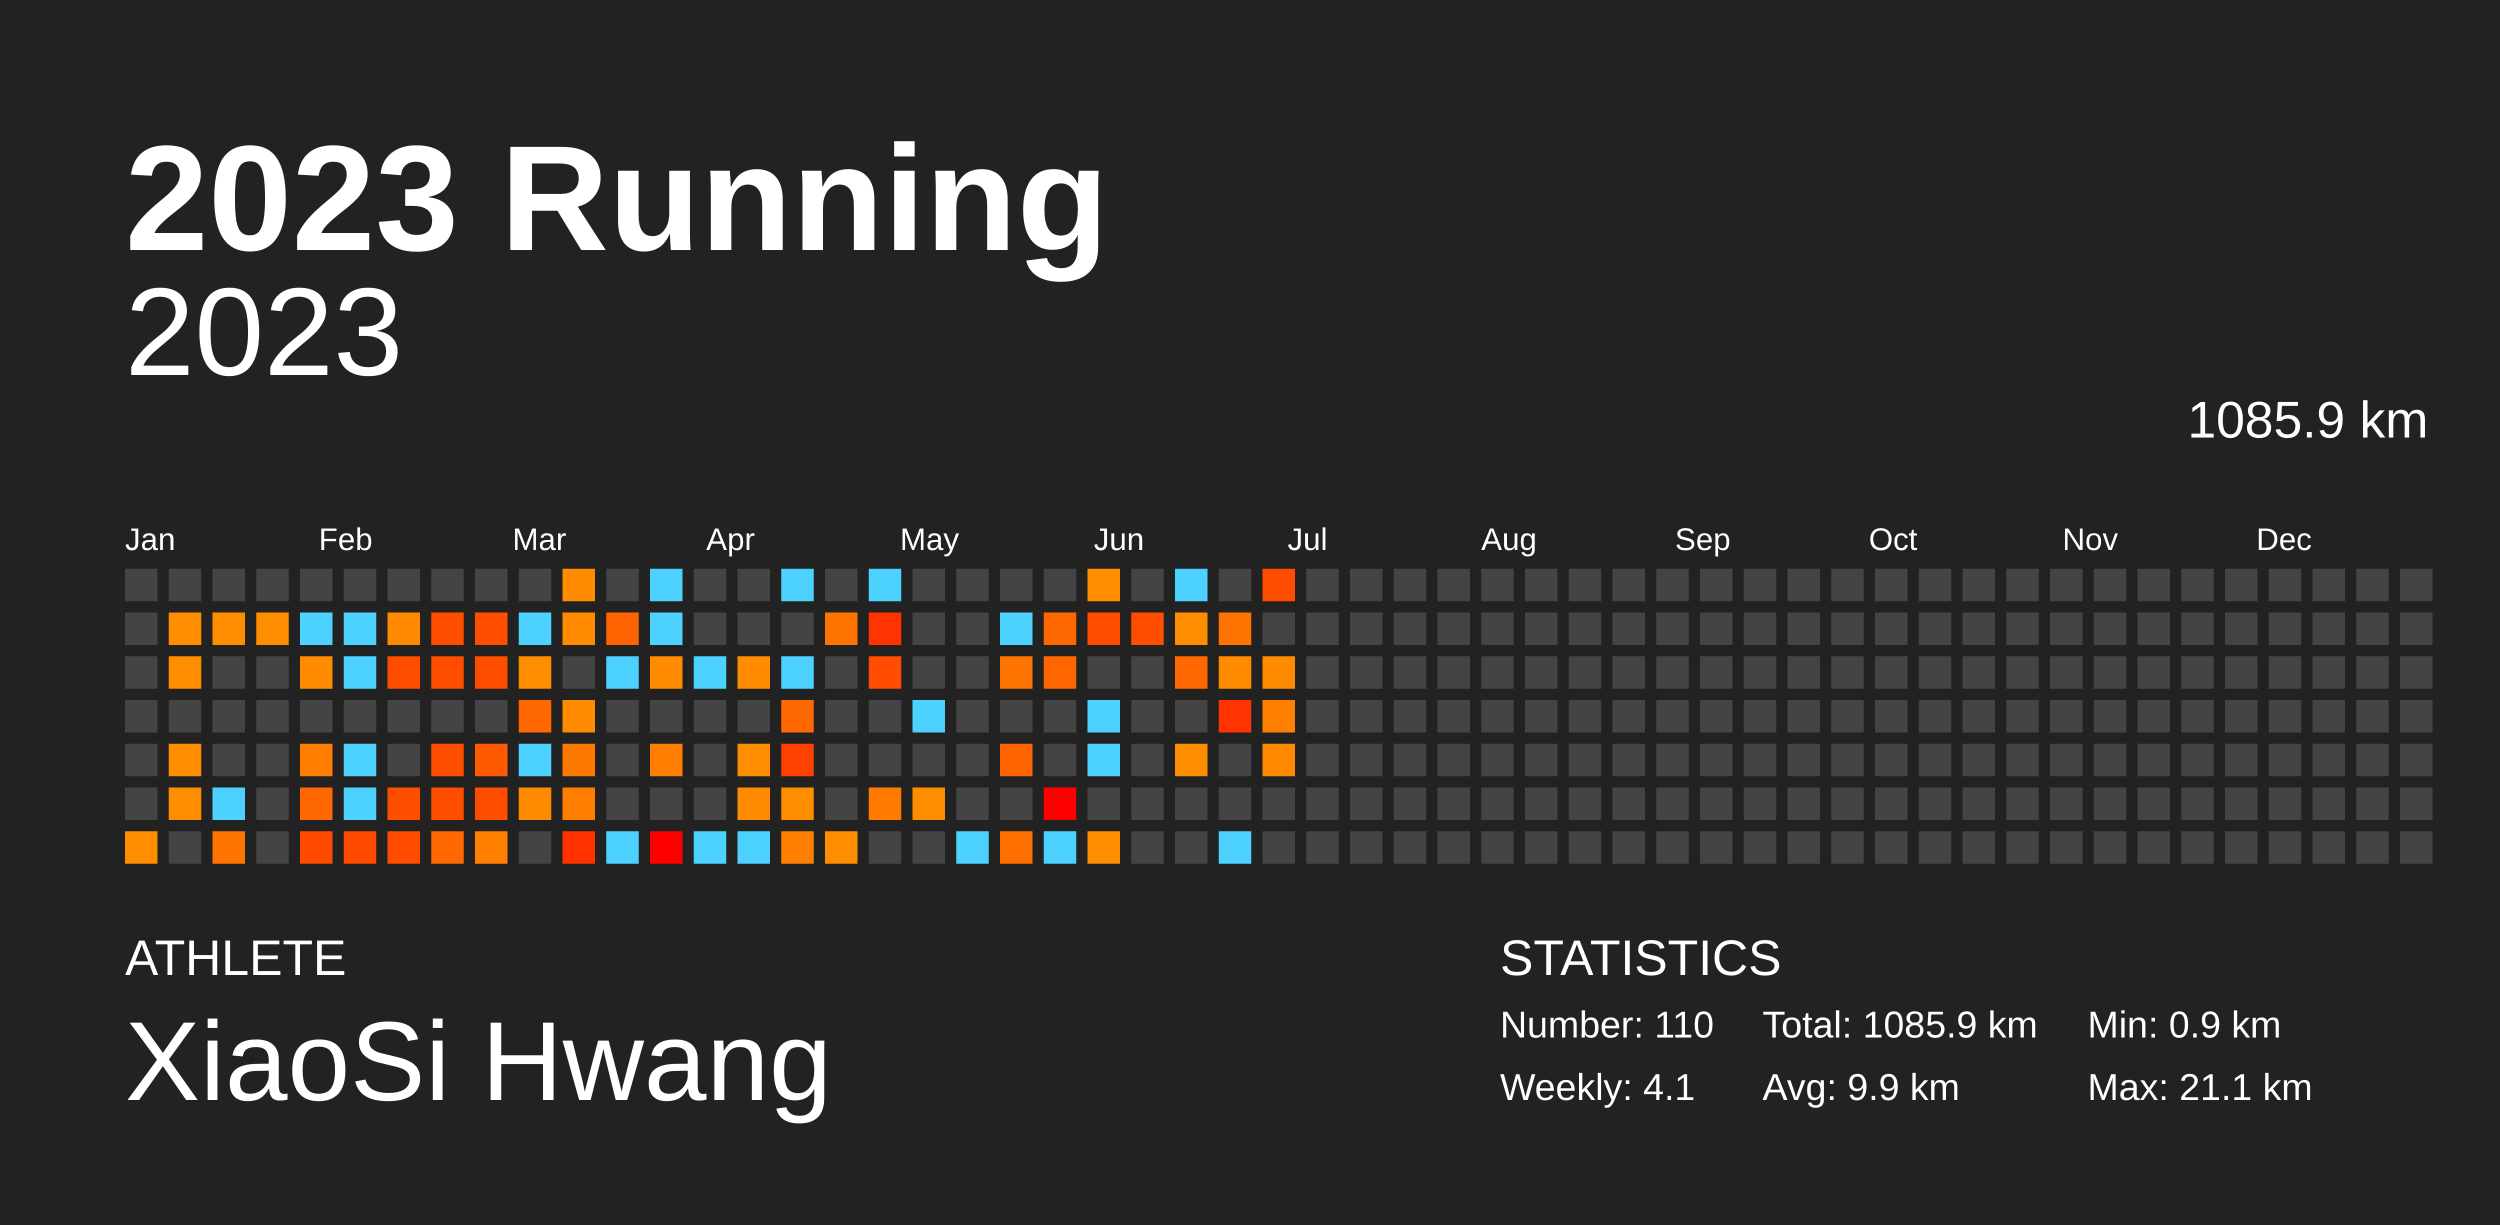
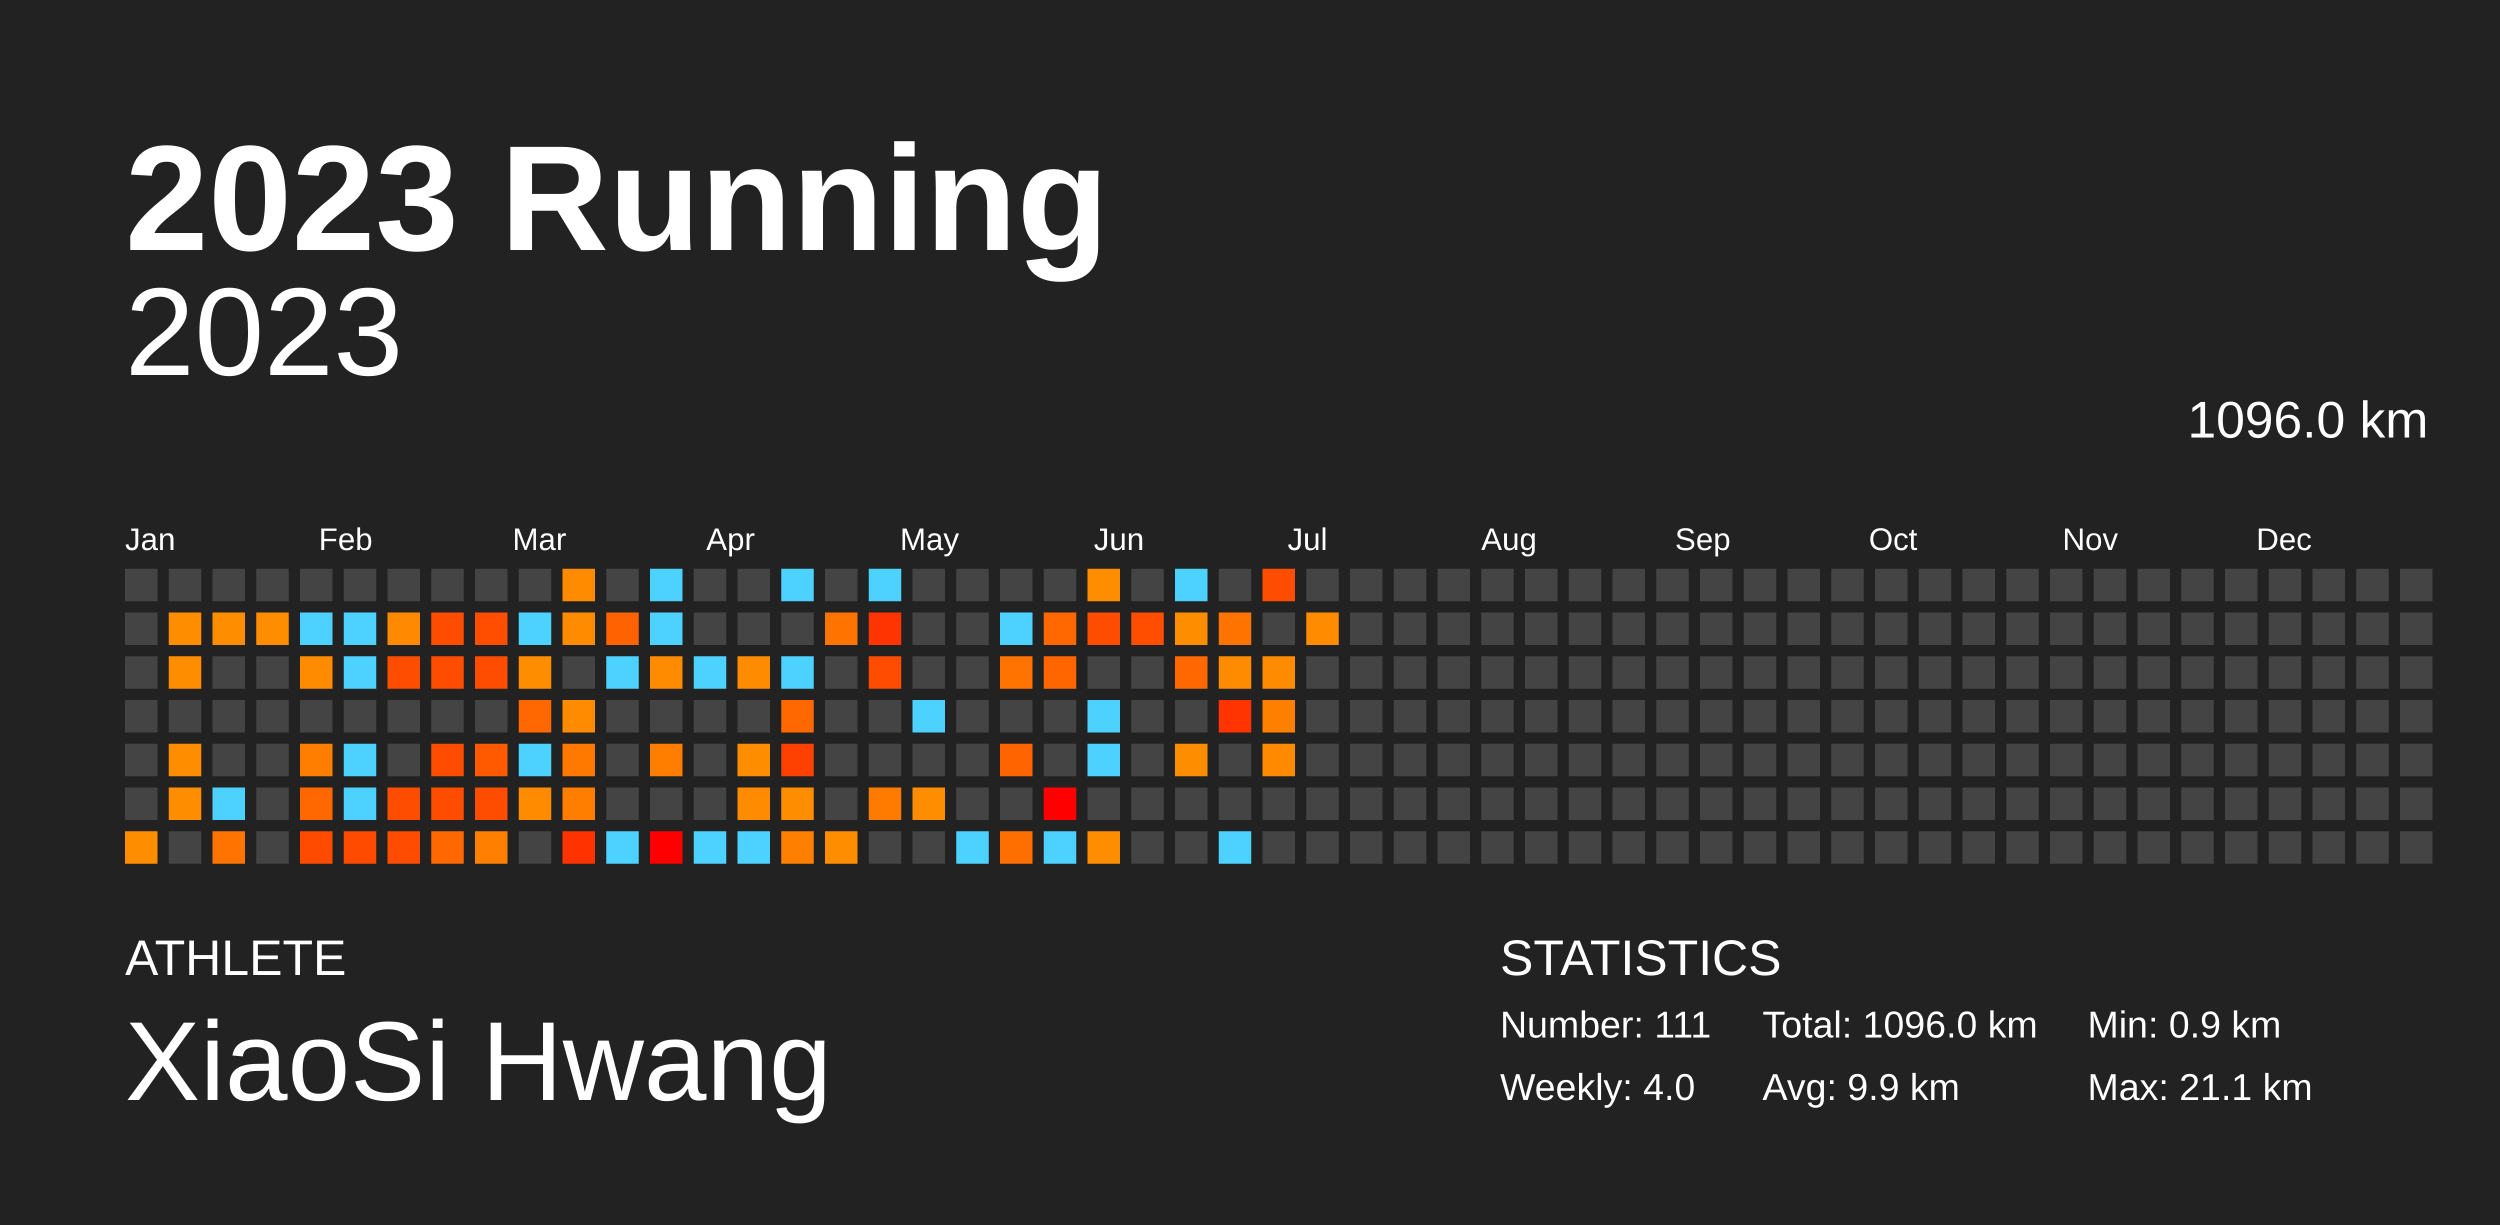
<svg xmlns="http://www.w3.org/2000/svg" baseProfile="full" height="98mm" version="1.1" viewBox="0,0,200,98" width="200mm">
  <defs />
  <rect fill="#222222" height="98" width="200" x="0" y="0" />
  <text fill="#FFFFFF" style="font-size:12px; font-family:Arial; font-weight:bold;" x="10" y="20">2023 Running</text>
  <text fill="#FFFFFF" style="font-size:4px; font-family:Arial" x="10" y="78">ATHLETE</text>
  <text fill="#FFFFFF" style="font-size:9px; font-family:Arial" x="10" y="88">XiaoSi Hwang</text>
  <text fill="#FFFFFF" style="font-size:4px; font-family:Arial" x="120" y="78">STATISTICS</text>
-   <text fill="#FFFFFF" style="font-size:3px; font-family:Arial" x="120" y="83">Number: 110</text>
-   <text fill="#FFFFFF" style="font-size:3px; font-family:Arial" x="120" y="88">Weekly: 4.1</text>
-   <text fill="#FFFFFF" style="font-size:3px; font-family:Arial" x="141" y="83">Total: 1085.9 km</text>
+   <text fill="#FFFFFF" style="font-size:3px; font-family:Arial" x="120" y="83">Number: 111</text>
+   <text fill="#FFFFFF" style="font-size:3px; font-family:Arial" x="120" y="88">Weekly: 4.0</text>
+   <text fill="#FFFFFF" style="font-size:3px; font-family:Arial" x="141" y="83">Total: 1096.0 km</text>
  <text fill="#FFFFFF" style="font-size:3px; font-family:Arial" x="141" y="88">Avg: 9.9 km</text>
  <text fill="#FFFFFF" style="font-size:3px; font-family:Arial" x="167" y="83">Min: 0.9 km</text>
  <text fill="#FFFFFF" style="font-size:3px; font-family:Arial" x="167" y="88">Max: 21.1 km</text>
  <text alignment-baseline="hanging" fill="#FFFFFF" style="font-size:10.0px; font-family:Arial;" x="10" y="30">2023</text>
-   <text alignment-baseline="hanging" fill="#FFFFFF" style="font-size:4.125px; font-family:Arial;" x="175" y="35">1085.9 km</text>
+   <text alignment-baseline="hanging" fill="#FFFFFF" style="font-size:4.125px; font-family:Arial;" x="175" y="35">1096.0 km</text>
  <text fill="#FFFFFF" style="font-size:2.5px; font-family:Arial" x="10.0" y="44">Jan</text>
  <text fill="#FFFFFF" style="font-size:2.5px; font-family:Arial" x="25.5" y="44">Feb</text>
  <text fill="#FFFFFF" style="font-size:2.5px; font-family:Arial" x="41.0" y="44">Mar</text>
  <text fill="#FFFFFF" style="font-size:2.5px; font-family:Arial" x="56.5" y="44">Apr</text>
  <text fill="#FFFFFF" style="font-size:2.5px; font-family:Arial" x="72.0" y="44">May</text>
  <text fill="#FFFFFF" style="font-size:2.5px; font-family:Arial" x="87.5" y="44">Jun</text>
  <text fill="#FFFFFF" style="font-size:2.5px; font-family:Arial" x="103.0" y="44">Jul</text>
  <text fill="#FFFFFF" style="font-size:2.5px; font-family:Arial" x="118.5" y="44">Aug</text>
  <text fill="#FFFFFF" style="font-size:2.5px; font-family:Arial" x="134.0" y="44">Sep</text>
  <text fill="#FFFFFF" style="font-size:2.5px; font-family:Arial" x="149.5" y="44">Oct</text>
  <text fill="#FFFFFF" style="font-size:2.5px; font-family:Arial" x="165.0" y="44">Nov</text>
  <text fill="#FFFFFF" style="font-size:2.5px; font-family:Arial" x="180.5" y="44">Dec</text>
  <rect fill="#444444" height="2.6" width="2.6" x="10.0" y="45.5" />
  <rect fill="#444444" height="2.6" width="2.6" x="10.0" y="49.0" />
  <rect fill="#444444" height="2.6" width="2.6" x="10.0" y="52.5" />
  <rect fill="#444444" height="2.6" width="2.6" x="10.0" y="56.0" />
  <rect fill="#444444" height="2.6" width="2.6" x="10.0" y="59.5" />
  <rect fill="#444444" height="2.6" width="2.6" x="10.0" y="63.0" />
  <rect fill="#ff8d00" height="2.6" width="2.6" x="10.0" y="66.5" />
  <rect fill="#444444" height="2.6" width="2.6" x="13.5" y="45.5" />
  <rect fill="#ff8d00" height="2.6" width="2.6" x="13.5" y="49.0" />
  <rect fill="#ff8d00" height="2.6" width="2.6" x="13.5" y="52.5" />
  <rect fill="#444444" height="2.6" width="2.6" x="13.5" y="56.0" />
  <rect fill="#ff8d00" height="2.6" width="2.6" x="13.5" y="59.5" />
  <rect fill="#ff8d00" height="2.6" width="2.6" x="13.5" y="63.0" />
  <rect fill="#444444" height="2.6" width="2.6" x="13.5" y="66.5" />
  <rect fill="#444444" height="2.6" width="2.6" x="17.0" y="45.5" />
  <rect fill="#ff8d00" height="2.6" width="2.6" x="17.0" y="49.0" />
  <rect fill="#444444" height="2.6" width="2.6" x="17.0" y="52.5" />
  <rect fill="#444444" height="2.6" width="2.6" x="17.0" y="56.0" />
  <rect fill="#444444" height="2.6" width="2.6" x="17.0" y="59.5" />
  <rect fill="#4dd2ff" height="2.6" width="2.6" x="17.0" y="63.0" />
  <rect fill="#ff7300" height="2.6" width="2.6" x="17.0" y="66.5" />
  <rect fill="#444444" height="2.6" width="2.6" x="20.5" y="45.5" />
  <rect fill="#ff8d00" height="2.6" width="2.6" x="20.5" y="49.0" />
  <rect fill="#444444" height="2.6" width="2.6" x="20.5" y="52.5" />
  <rect fill="#444444" height="2.6" width="2.6" x="20.5" y="56.0" />
  <rect fill="#444444" height="2.6" width="2.6" x="20.5" y="59.5" />
  <rect fill="#444444" height="2.6" width="2.6" x="20.5" y="63.0" />
  <rect fill="#444444" height="2.6" width="2.6" x="20.5" y="66.5" />
  <rect fill="#444444" height="2.6" width="2.6" x="24.0" y="45.5" />
  <rect fill="#4dd2ff" height="2.6" width="2.6" x="24.0" y="49.0" />
  <rect fill="#ff8c00" height="2.6" width="2.6" x="24.0" y="52.5" />
  <rect fill="#444444" height="2.6" width="2.6" x="24.0" y="56.0" />
  <rect fill="#ff7e00" height="2.6" width="2.6" x="24.0" y="59.5" />
  <rect fill="#ff6700" height="2.6" width="2.6" x="24.0" y="63.0" />
  <rect fill="#ff4b00" height="2.6" width="2.6" x="24.0" y="66.5" />
  <rect fill="#444444" height="2.6" width="2.6" x="27.5" y="45.5" />
  <rect fill="#4dd2ff" height="2.6" width="2.6" x="27.5" y="49.0" />
  <rect fill="#4dd2ff" height="2.6" width="2.6" x="27.5" y="52.5" />
  <rect fill="#444444" height="2.6" width="2.6" x="27.5" y="56.0" />
  <rect fill="#4dd2ff" height="2.6" width="2.6" x="27.5" y="59.5" />
  <rect fill="#4dd2ff" height="2.6" width="2.6" x="27.5" y="63.0" />
  <rect fill="#ff4b00" height="2.6" width="2.6" x="27.5" y="66.5" />
  <rect fill="#444444" height="2.6" width="2.6" x="31.0" y="45.5" />
  <rect fill="#ff8900" height="2.6" width="2.6" x="31.0" y="49.0" />
  <rect fill="#ff4d00" height="2.6" width="2.6" x="31.0" y="52.5" />
  <rect fill="#444444" height="2.6" width="2.6" x="31.0" y="56.0" />
  <rect fill="#444444" height="2.6" width="2.6" x="31.0" y="59.5" />
  <rect fill="#ff4d00" height="2.6" width="2.6" x="31.0" y="63.0" />
  <rect fill="#ff4c00" height="2.6" width="2.6" x="31.0" y="66.5" />
  <rect fill="#444444" height="2.6" width="2.6" x="34.5" y="45.5" />
  <rect fill="#ff4d00" height="2.6" width="2.6" x="34.5" y="49.0" />
  <rect fill="#ff4d00" height="2.6" width="2.6" x="34.5" y="52.5" />
  <rect fill="#444444" height="2.6" width="2.6" x="34.5" y="56.0" />
  <rect fill="#ff4d00" height="2.6" width="2.6" x="34.5" y="59.5" />
  <rect fill="#ff4d00" height="2.6" width="2.6" x="34.5" y="63.0" />
  <rect fill="#ff6700" height="2.6" width="2.6" x="34.5" y="66.5" />
  <rect fill="#444444" height="2.6" width="2.6" x="38.0" y="45.5" />
  <rect fill="#ff4e00" height="2.6" width="2.6" x="38.0" y="49.0" />
  <rect fill="#ff4d00" height="2.6" width="2.6" x="38.0" y="52.5" />
  <rect fill="#444444" height="2.6" width="2.6" x="38.0" y="56.0" />
  <rect fill="#ff5a00" height="2.6" width="2.6" x="38.0" y="59.5" />
  <rect fill="#ff4d00" height="2.6" width="2.6" x="38.0" y="63.0" />
  <rect fill="#ff8000" height="2.6" width="2.6" x="38.0" y="66.5" />
  <rect fill="#444444" height="2.6" width="2.6" x="41.5" y="45.5" />
  <rect fill="#4dd2ff" height="2.6" width="2.6" x="41.5" y="49.0" />
  <rect fill="#ff8d00" height="2.6" width="2.6" x="41.5" y="52.5" />
  <rect fill="#ff6700" height="2.6" width="2.6" x="41.5" y="56.0" />
  <rect fill="#4dd2ff" height="2.6" width="2.6" x="41.5" y="59.5" />
  <rect fill="#ff8c00" height="2.6" width="2.6" x="41.5" y="63.0" />
  <rect fill="#444444" height="2.6" width="2.6" x="41.5" y="66.5" />
  <rect fill="#ff8c00" height="2.6" width="2.6" x="45.0" y="45.5" />
  <rect fill="#ff8c00" height="2.6" width="2.6" x="45.0" y="49.0" />
  <rect fill="#444444" height="2.6" width="2.6" x="45.0" y="52.5" />
  <rect fill="#ff8c00" height="2.6" width="2.6" x="45.0" y="56.0" />
  <rect fill="#ff7900" height="2.6" width="2.6" x="45.0" y="59.5" />
  <rect fill="#ff7e00" height="2.6" width="2.6" x="45.0" y="63.0" />
  <rect fill="#ff3200" height="2.6" width="2.6" x="45.0" y="66.5" />
  <rect fill="#444444" height="2.6" width="2.6" x="48.5" y="45.5" />
  <rect fill="#ff6200" height="2.6" width="2.6" x="48.5" y="49.0" />
  <rect fill="#4dd2ff" height="2.6" width="2.6" x="48.5" y="52.5" />
  <rect fill="#444444" height="2.6" width="2.6" x="48.5" y="56.0" />
  <rect fill="#444444" height="2.6" width="2.6" x="48.5" y="59.5" />
  <rect fill="#444444" height="2.6" width="2.6" x="48.5" y="63.0" />
  <rect fill="#4dd2ff" height="2.6" width="2.6" x="48.5" y="66.5" />
  <rect fill="#4dd2ff" height="2.6" width="2.6" x="52.0" y="45.5" />
  <rect fill="#4dd2ff" height="2.6" width="2.6" x="52.0" y="49.0" />
  <rect fill="#ff8c00" height="2.6" width="2.6" x="52.0" y="52.5" />
  <rect fill="#444444" height="2.6" width="2.6" x="52.0" y="56.0" />
  <rect fill="#ff7e00" height="2.6" width="2.6" x="52.0" y="59.5" />
  <rect fill="#444444" height="2.6" width="2.6" x="52.0" y="63.0" />
  <rect fill="red" height="2.6" width="2.6" x="52.0" y="66.5" />
  <rect fill="#444444" height="2.6" width="2.6" x="55.5" y="45.5" />
  <rect fill="#444444" height="2.6" width="2.6" x="55.5" y="49.0" />
  <rect fill="#4dd2ff" height="2.6" width="2.6" x="55.5" y="52.5" />
  <rect fill="#444444" height="2.6" width="2.6" x="55.5" y="56.0" />
  <rect fill="#444444" height="2.6" width="2.6" x="55.5" y="59.5" />
  <rect fill="#444444" height="2.6" width="2.6" x="55.5" y="63.0" />
  <rect fill="#4dd2ff" height="2.6" width="2.6" x="55.5" y="66.5" />
  <rect fill="#444444" height="2.6" width="2.6" x="59.0" y="45.5" />
  <rect fill="#444444" height="2.6" width="2.6" x="59.0" y="49.0" />
  <rect fill="#ff8c00" height="2.6" width="2.6" x="59.0" y="52.5" />
  <rect fill="#444444" height="2.6" width="2.6" x="59.0" y="56.0" />
  <rect fill="#ff8d00" height="2.6" width="2.6" x="59.0" y="59.5" />
  <rect fill="#ff8c00" height="2.6" width="2.6" x="59.0" y="63.0" />
  <rect fill="#4dd2ff" height="2.6" width="2.6" x="59.0" y="66.5" />
  <rect fill="#4dd2ff" height="2.6" width="2.6" x="62.5" y="45.5" />
  <rect fill="#444444" height="2.6" width="2.6" x="62.5" y="49.0" />
  <rect fill="#4dd2ff" height="2.6" width="2.6" x="62.5" y="52.5" />
  <rect fill="#ff6700" height="2.6" width="2.6" x="62.5" y="56.0" />
  <rect fill="#ff4100" height="2.6" width="2.6" x="62.5" y="59.5" />
  <rect fill="#ff8d00" height="2.6" width="2.6" x="62.5" y="63.0" />
  <rect fill="#ff8000" height="2.6" width="2.6" x="62.5" y="66.5" />
  <rect fill="#444444" height="2.6" width="2.6" x="66.0" y="45.5" />
  <rect fill="#ff7400" height="2.6" width="2.6" x="66.0" y="49.0" />
  <rect fill="#444444" height="2.6" width="2.6" x="66.0" y="52.5" />
  <rect fill="#444444" height="2.6" width="2.6" x="66.0" y="56.0" />
  <rect fill="#444444" height="2.6" width="2.6" x="66.0" y="59.5" />
  <rect fill="#444444" height="2.6" width="2.6" x="66.0" y="63.0" />
  <rect fill="#ff8d00" height="2.6" width="2.6" x="66.0" y="66.5" />
  <rect fill="#4dd2ff" height="2.6" width="2.6" x="69.5" y="45.5" />
  <rect fill="#ff3400" height="2.6" width="2.6" x="69.5" y="49.0" />
  <rect fill="#ff4c00" height="2.6" width="2.6" x="69.5" y="52.5" />
  <rect fill="#444444" height="2.6" width="2.6" x="69.5" y="56.0" />
  <rect fill="#444444" height="2.6" width="2.6" x="69.5" y="59.5" />
  <rect fill="#ff7b00" height="2.6" width="2.6" x="69.5" y="63.0" />
  <rect fill="#444444" height="2.6" width="2.6" x="69.5" y="66.5" />
  <rect fill="#444444" height="2.6" width="2.6" x="73.0" y="45.5" />
  <rect fill="#444444" height="2.6" width="2.6" x="73.0" y="49.0" />
  <rect fill="#444444" height="2.6" width="2.6" x="73.0" y="52.5" />
  <rect fill="#4dd2ff" height="2.6" width="2.6" x="73.0" y="56.0" />
  <rect fill="#444444" height="2.6" width="2.6" x="73.0" y="59.5" />
  <rect fill="#ff8d00" height="2.6" width="2.6" x="73.0" y="63.0" />
  <rect fill="#444444" height="2.6" width="2.6" x="73.0" y="66.5" />
  <rect fill="#444444" height="2.6" width="2.6" x="76.5" y="45.5" />
  <rect fill="#444444" height="2.6" width="2.6" x="76.5" y="49.0" />
  <rect fill="#444444" height="2.6" width="2.6" x="76.5" y="52.5" />
  <rect fill="#444444" height="2.6" width="2.6" x="76.5" y="56.0" />
  <rect fill="#444444" height="2.6" width="2.6" x="76.5" y="59.5" />
  <rect fill="#444444" height="2.6" width="2.6" x="76.5" y="63.0" />
  <rect fill="#4dd2ff" height="2.6" width="2.6" x="76.5" y="66.5" />
  <rect fill="#444444" height="2.6" width="2.6" x="80.0" y="45.5" />
  <rect fill="#4dd2ff" height="2.6" width="2.6" x="80.0" y="49.0" />
  <rect fill="#ff7400" height="2.6" width="2.6" x="80.0" y="52.5" />
  <rect fill="#444444" height="2.6" width="2.6" x="80.0" y="56.0" />
  <rect fill="#ff6400" height="2.6" width="2.6" x="80.0" y="59.5" />
  <rect fill="#444444" height="2.6" width="2.6" x="80.0" y="63.0" />
  <rect fill="#ff6f00" height="2.6" width="2.6" x="80.0" y="66.5" />
  <rect fill="#444444" height="2.6" width="2.6" x="83.5" y="45.5" />
  <rect fill="#ff6700" height="2.6" width="2.6" x="83.5" y="49.0" />
  <rect fill="#ff6600" height="2.6" width="2.6" x="83.5" y="52.5" />
  <rect fill="#444444" height="2.6" width="2.6" x="83.5" y="56.0" />
  <rect fill="#444444" height="2.6" width="2.6" x="83.5" y="59.5" />
  <rect fill="red" height="2.6" width="2.6" x="83.5" y="63.0" />
  <rect fill="#4dd2ff" height="2.6" width="2.6" x="83.5" y="66.5" />
  <rect fill="#ff8d00" height="2.6" width="2.6" x="87.0" y="45.5" />
  <rect fill="#ff4d00" height="2.6" width="2.6" x="87.0" y="49.0" />
  <rect fill="#444444" height="2.6" width="2.6" x="87.0" y="52.5" />
  <rect fill="#4dd2ff" height="2.6" width="2.6" x="87.0" y="56.0" />
  <rect fill="#4dd2ff" height="2.6" width="2.6" x="87.0" y="59.5" />
  <rect fill="#444444" height="2.6" width="2.6" x="87.0" y="63.0" />
  <rect fill="#ff8d00" height="2.6" width="2.6" x="87.0" y="66.5" />
  <rect fill="#444444" height="2.6" width="2.6" x="90.5" y="45.5" />
  <rect fill="#ff4e00" height="2.6" width="2.6" x="90.5" y="49.0" />
  <rect fill="#444444" height="2.6" width="2.6" x="90.5" y="52.5" />
  <rect fill="#444444" height="2.6" width="2.6" x="90.5" y="56.0" />
  <rect fill="#444444" height="2.6" width="2.6" x="90.5" y="59.5" />
  <rect fill="#444444" height="2.6" width="2.6" x="90.5" y="63.0" />
  <rect fill="#444444" height="2.6" width="2.6" x="90.5" y="66.5" />
  <rect fill="#4dd2ff" height="2.6" width="2.6" x="94.0" y="45.5" />
  <rect fill="#ff8d00" height="2.6" width="2.6" x="94.0" y="49.0" />
  <rect fill="#ff6700" height="2.6" width="2.6" x="94.0" y="52.5" />
  <rect fill="#444444" height="2.6" width="2.6" x="94.0" y="56.0" />
  <rect fill="#ff8d00" height="2.6" width="2.6" x="94.0" y="59.5" />
  <rect fill="#444444" height="2.6" width="2.6" x="94.0" y="63.0" />
  <rect fill="#444444" height="2.6" width="2.6" x="94.0" y="66.5" />
  <rect fill="#444444" height="2.6" width="2.6" x="97.5" y="45.5" />
  <rect fill="#ff7400" height="2.6" width="2.6" x="97.5" y="49.0" />
  <rect fill="#ff8c00" height="2.6" width="2.6" x="97.5" y="52.5" />
  <rect fill="#ff3400" height="2.6" width="2.6" x="97.5" y="56.0" />
  <rect fill="#444444" height="2.6" width="2.6" x="97.5" y="59.5" />
  <rect fill="#444444" height="2.6" width="2.6" x="97.5" y="63.0" />
  <rect fill="#4dd2ff" height="2.6" width="2.6" x="97.5" y="66.5" />
  <rect fill="#ff4d00" height="2.6" width="2.6" x="101.0" y="45.5" />
  <rect fill="#444444" height="2.6" width="2.6" x="101.0" y="49.0" />
  <rect fill="#ff8b00" height="2.6" width="2.6" x="101.0" y="52.5" />
  <rect fill="#ff7f00" height="2.6" width="2.6" x="101.0" y="56.0" />
  <rect fill="#ff8a00" height="2.6" width="2.6" x="101.0" y="59.5" />
  <rect fill="#444444" height="2.6" width="2.6" x="101.0" y="63.0" />
  <rect fill="#444444" height="2.6" width="2.6" x="101.0" y="66.5" />
  <rect fill="#444444" height="2.6" width="2.6" x="104.5" y="45.5" />
-   <rect fill="#444444" height="2.6" width="2.6" x="104.5" y="49.0" />
+   <rect fill="#ff8c00" height="2.6" width="2.6" x="104.5" y="49.0" />
  <rect fill="#444444" height="2.6" width="2.6" x="104.5" y="52.5" />
  <rect fill="#444444" height="2.6" width="2.6" x="104.5" y="56.0" />
  <rect fill="#444444" height="2.6" width="2.6" x="104.5" y="59.5" />
  <rect fill="#444444" height="2.6" width="2.6" x="104.5" y="63.0" />
  <rect fill="#444444" height="2.6" width="2.6" x="104.5" y="66.5" />
  <rect fill="#444444" height="2.6" width="2.6" x="108.0" y="45.5" />
  <rect fill="#444444" height="2.6" width="2.6" x="108.0" y="49.0" />
  <rect fill="#444444" height="2.6" width="2.6" x="108.0" y="52.5" />
  <rect fill="#444444" height="2.6" width="2.6" x="108.0" y="56.0" />
  <rect fill="#444444" height="2.6" width="2.6" x="108.0" y="59.5" />
  <rect fill="#444444" height="2.6" width="2.6" x="108.0" y="63.0" />
  <rect fill="#444444" height="2.6" width="2.6" x="108.0" y="66.5" />
  <rect fill="#444444" height="2.6" width="2.6" x="111.5" y="45.5" />
  <rect fill="#444444" height="2.6" width="2.6" x="111.5" y="49.0" />
  <rect fill="#444444" height="2.6" width="2.6" x="111.5" y="52.5" />
  <rect fill="#444444" height="2.6" width="2.6" x="111.5" y="56.0" />
  <rect fill="#444444" height="2.6" width="2.6" x="111.5" y="59.5" />
  <rect fill="#444444" height="2.6" width="2.6" x="111.5" y="63.0" />
  <rect fill="#444444" height="2.6" width="2.6" x="111.5" y="66.5" />
  <rect fill="#444444" height="2.6" width="2.6" x="115.0" y="45.5" />
  <rect fill="#444444" height="2.6" width="2.6" x="115.0" y="49.0" />
  <rect fill="#444444" height="2.6" width="2.6" x="115.0" y="52.5" />
  <rect fill="#444444" height="2.6" width="2.6" x="115.0" y="56.0" />
  <rect fill="#444444" height="2.6" width="2.6" x="115.0" y="59.5" />
  <rect fill="#444444" height="2.6" width="2.6" x="115.0" y="63.0" />
  <rect fill="#444444" height="2.6" width="2.6" x="115.0" y="66.5" />
  <rect fill="#444444" height="2.6" width="2.6" x="118.5" y="45.5" />
  <rect fill="#444444" height="2.6" width="2.6" x="118.5" y="49.0" />
  <rect fill="#444444" height="2.6" width="2.6" x="118.5" y="52.5" />
  <rect fill="#444444" height="2.6" width="2.6" x="118.5" y="56.0" />
  <rect fill="#444444" height="2.6" width="2.6" x="118.5" y="59.5" />
  <rect fill="#444444" height="2.6" width="2.6" x="118.5" y="63.0" />
  <rect fill="#444444" height="2.6" width="2.6" x="118.5" y="66.5" />
  <rect fill="#444444" height="2.6" width="2.6" x="122.0" y="45.5" />
  <rect fill="#444444" height="2.6" width="2.6" x="122.0" y="49.0" />
  <rect fill="#444444" height="2.6" width="2.6" x="122.0" y="52.5" />
  <rect fill="#444444" height="2.6" width="2.6" x="122.0" y="56.0" />
  <rect fill="#444444" height="2.6" width="2.6" x="122.0" y="59.5" />
  <rect fill="#444444" height="2.6" width="2.6" x="122.0" y="63.0" />
  <rect fill="#444444" height="2.6" width="2.6" x="122.0" y="66.5" />
  <rect fill="#444444" height="2.6" width="2.6" x="125.5" y="45.5" />
  <rect fill="#444444" height="2.6" width="2.6" x="125.5" y="49.0" />
  <rect fill="#444444" height="2.6" width="2.6" x="125.5" y="52.5" />
  <rect fill="#444444" height="2.6" width="2.6" x="125.5" y="56.0" />
  <rect fill="#444444" height="2.6" width="2.6" x="125.5" y="59.5" />
  <rect fill="#444444" height="2.6" width="2.6" x="125.5" y="63.0" />
  <rect fill="#444444" height="2.6" width="2.6" x="125.5" y="66.5" />
  <rect fill="#444444" height="2.6" width="2.6" x="129.0" y="45.5" />
  <rect fill="#444444" height="2.6" width="2.6" x="129.0" y="49.0" />
  <rect fill="#444444" height="2.6" width="2.6" x="129.0" y="52.5" />
  <rect fill="#444444" height="2.6" width="2.6" x="129.0" y="56.0" />
  <rect fill="#444444" height="2.6" width="2.6" x="129.0" y="59.5" />
  <rect fill="#444444" height="2.6" width="2.6" x="129.0" y="63.0" />
  <rect fill="#444444" height="2.6" width="2.6" x="129.0" y="66.5" />
  <rect fill="#444444" height="2.6" width="2.6" x="132.5" y="45.5" />
  <rect fill="#444444" height="2.6" width="2.6" x="132.5" y="49.0" />
  <rect fill="#444444" height="2.6" width="2.6" x="132.5" y="52.5" />
  <rect fill="#444444" height="2.6" width="2.6" x="132.5" y="56.0" />
  <rect fill="#444444" height="2.6" width="2.6" x="132.5" y="59.5" />
  <rect fill="#444444" height="2.6" width="2.6" x="132.5" y="63.0" />
  <rect fill="#444444" height="2.6" width="2.6" x="132.5" y="66.5" />
  <rect fill="#444444" height="2.6" width="2.6" x="136.0" y="45.5" />
  <rect fill="#444444" height="2.6" width="2.6" x="136.0" y="49.0" />
  <rect fill="#444444" height="2.6" width="2.6" x="136.0" y="52.5" />
  <rect fill="#444444" height="2.6" width="2.6" x="136.0" y="56.0" />
  <rect fill="#444444" height="2.6" width="2.6" x="136.0" y="59.5" />
  <rect fill="#444444" height="2.6" width="2.6" x="136.0" y="63.0" />
  <rect fill="#444444" height="2.6" width="2.6" x="136.0" y="66.5" />
  <rect fill="#444444" height="2.6" width="2.6" x="139.5" y="45.5" />
  <rect fill="#444444" height="2.6" width="2.6" x="139.5" y="49.0" />
  <rect fill="#444444" height="2.6" width="2.6" x="139.5" y="52.5" />
  <rect fill="#444444" height="2.6" width="2.6" x="139.5" y="56.0" />
  <rect fill="#444444" height="2.6" width="2.6" x="139.5" y="59.5" />
  <rect fill="#444444" height="2.6" width="2.6" x="139.5" y="63.0" />
  <rect fill="#444444" height="2.6" width="2.6" x="139.5" y="66.5" />
  <rect fill="#444444" height="2.6" width="2.6" x="143.0" y="45.5" />
  <rect fill="#444444" height="2.6" width="2.6" x="143.0" y="49.0" />
  <rect fill="#444444" height="2.6" width="2.6" x="143.0" y="52.5" />
  <rect fill="#444444" height="2.6" width="2.6" x="143.0" y="56.0" />
  <rect fill="#444444" height="2.6" width="2.6" x="143.0" y="59.5" />
  <rect fill="#444444" height="2.6" width="2.6" x="143.0" y="63.0" />
  <rect fill="#444444" height="2.6" width="2.6" x="143.0" y="66.5" />
  <rect fill="#444444" height="2.6" width="2.6" x="146.5" y="45.5" />
  <rect fill="#444444" height="2.6" width="2.6" x="146.5" y="49.0" />
  <rect fill="#444444" height="2.6" width="2.6" x="146.5" y="52.5" />
  <rect fill="#444444" height="2.6" width="2.6" x="146.5" y="56.0" />
  <rect fill="#444444" height="2.6" width="2.6" x="146.5" y="59.5" />
  <rect fill="#444444" height="2.6" width="2.6" x="146.5" y="63.0" />
  <rect fill="#444444" height="2.6" width="2.6" x="146.5" y="66.5" />
  <rect fill="#444444" height="2.6" width="2.6" x="150.0" y="45.5" />
  <rect fill="#444444" height="2.6" width="2.6" x="150.0" y="49.0" />
  <rect fill="#444444" height="2.6" width="2.6" x="150.0" y="52.5" />
  <rect fill="#444444" height="2.6" width="2.6" x="150.0" y="56.0" />
  <rect fill="#444444" height="2.6" width="2.6" x="150.0" y="59.5" />
  <rect fill="#444444" height="2.6" width="2.6" x="150.0" y="63.0" />
  <rect fill="#444444" height="2.6" width="2.6" x="150.0" y="66.5" />
  <rect fill="#444444" height="2.6" width="2.6" x="153.5" y="45.5" />
  <rect fill="#444444" height="2.6" width="2.6" x="153.5" y="49.0" />
  <rect fill="#444444" height="2.6" width="2.6" x="153.5" y="52.5" />
  <rect fill="#444444" height="2.6" width="2.6" x="153.5" y="56.0" />
  <rect fill="#444444" height="2.6" width="2.6" x="153.5" y="59.5" />
  <rect fill="#444444" height="2.6" width="2.6" x="153.5" y="63.0" />
  <rect fill="#444444" height="2.6" width="2.6" x="153.5" y="66.5" />
  <rect fill="#444444" height="2.6" width="2.6" x="157.0" y="45.5" />
  <rect fill="#444444" height="2.6" width="2.6" x="157.0" y="49.0" />
  <rect fill="#444444" height="2.6" width="2.6" x="157.0" y="52.5" />
  <rect fill="#444444" height="2.6" width="2.6" x="157.0" y="56.0" />
  <rect fill="#444444" height="2.6" width="2.6" x="157.0" y="59.5" />
  <rect fill="#444444" height="2.6" width="2.6" x="157.0" y="63.0" />
  <rect fill="#444444" height="2.6" width="2.6" x="157.0" y="66.5" />
  <rect fill="#444444" height="2.6" width="2.6" x="160.5" y="45.5" />
  <rect fill="#444444" height="2.6" width="2.6" x="160.5" y="49.0" />
  <rect fill="#444444" height="2.6" width="2.6" x="160.5" y="52.5" />
  <rect fill="#444444" height="2.6" width="2.6" x="160.5" y="56.0" />
  <rect fill="#444444" height="2.6" width="2.6" x="160.5" y="59.5" />
  <rect fill="#444444" height="2.6" width="2.6" x="160.5" y="63.0" />
  <rect fill="#444444" height="2.6" width="2.6" x="160.5" y="66.5" />
  <rect fill="#444444" height="2.6" width="2.6" x="164.0" y="45.5" />
  <rect fill="#444444" height="2.6" width="2.6" x="164.0" y="49.0" />
  <rect fill="#444444" height="2.6" width="2.6" x="164.0" y="52.5" />
  <rect fill="#444444" height="2.6" width="2.6" x="164.0" y="56.0" />
  <rect fill="#444444" height="2.6" width="2.6" x="164.0" y="59.5" />
  <rect fill="#444444" height="2.6" width="2.6" x="164.0" y="63.0" />
  <rect fill="#444444" height="2.6" width="2.6" x="164.0" y="66.5" />
  <rect fill="#444444" height="2.6" width="2.6" x="167.5" y="45.5" />
  <rect fill="#444444" height="2.6" width="2.6" x="167.5" y="49.0" />
  <rect fill="#444444" height="2.6" width="2.6" x="167.5" y="52.5" />
  <rect fill="#444444" height="2.6" width="2.6" x="167.5" y="56.0" />
  <rect fill="#444444" height="2.6" width="2.6" x="167.5" y="59.5" />
  <rect fill="#444444" height="2.6" width="2.6" x="167.5" y="63.0" />
  <rect fill="#444444" height="2.6" width="2.6" x="167.5" y="66.5" />
  <rect fill="#444444" height="2.6" width="2.6" x="171.0" y="45.5" />
  <rect fill="#444444" height="2.6" width="2.6" x="171.0" y="49.0" />
  <rect fill="#444444" height="2.6" width="2.6" x="171.0" y="52.5" />
  <rect fill="#444444" height="2.6" width="2.6" x="171.0" y="56.0" />
  <rect fill="#444444" height="2.6" width="2.6" x="171.0" y="59.5" />
  <rect fill="#444444" height="2.6" width="2.6" x="171.0" y="63.0" />
  <rect fill="#444444" height="2.6" width="2.6" x="171.0" y="66.5" />
  <rect fill="#444444" height="2.6" width="2.6" x="174.5" y="45.5" />
  <rect fill="#444444" height="2.6" width="2.6" x="174.5" y="49.0" />
  <rect fill="#444444" height="2.6" width="2.6" x="174.5" y="52.5" />
  <rect fill="#444444" height="2.6" width="2.6" x="174.5" y="56.0" />
  <rect fill="#444444" height="2.6" width="2.6" x="174.5" y="59.5" />
  <rect fill="#444444" height="2.6" width="2.6" x="174.5" y="63.0" />
  <rect fill="#444444" height="2.6" width="2.6" x="174.5" y="66.5" />
  <rect fill="#444444" height="2.6" width="2.6" x="178.0" y="45.5" />
  <rect fill="#444444" height="2.6" width="2.6" x="178.0" y="49.0" />
  <rect fill="#444444" height="2.6" width="2.6" x="178.0" y="52.5" />
  <rect fill="#444444" height="2.6" width="2.6" x="178.0" y="56.0" />
  <rect fill="#444444" height="2.6" width="2.6" x="178.0" y="59.5" />
  <rect fill="#444444" height="2.6" width="2.6" x="178.0" y="63.0" />
  <rect fill="#444444" height="2.6" width="2.6" x="178.0" y="66.5" />
  <rect fill="#444444" height="2.6" width="2.6" x="181.5" y="45.5" />
  <rect fill="#444444" height="2.6" width="2.6" x="181.5" y="49.0" />
  <rect fill="#444444" height="2.6" width="2.6" x="181.5" y="52.5" />
  <rect fill="#444444" height="2.6" width="2.6" x="181.5" y="56.0" />
  <rect fill="#444444" height="2.6" width="2.6" x="181.5" y="59.5" />
  <rect fill="#444444" height="2.6" width="2.6" x="181.5" y="63.0" />
  <rect fill="#444444" height="2.6" width="2.6" x="181.5" y="66.5" />
  <rect fill="#444444" height="2.6" width="2.6" x="185.0" y="45.5" />
  <rect fill="#444444" height="2.6" width="2.6" x="185.0" y="49.0" />
  <rect fill="#444444" height="2.6" width="2.6" x="185.0" y="52.5" />
  <rect fill="#444444" height="2.6" width="2.6" x="185.0" y="56.0" />
  <rect fill="#444444" height="2.6" width="2.6" x="185.0" y="59.5" />
  <rect fill="#444444" height="2.6" width="2.6" x="185.0" y="63.0" />
  <rect fill="#444444" height="2.6" width="2.6" x="185.0" y="66.5" />
  <rect fill="#444444" height="2.6" width="2.6" x="188.5" y="45.5" />
  <rect fill="#444444" height="2.6" width="2.6" x="188.5" y="49.0" />
  <rect fill="#444444" height="2.6" width="2.6" x="188.5" y="52.5" />
  <rect fill="#444444" height="2.6" width="2.6" x="188.5" y="56.0" />
  <rect fill="#444444" height="2.6" width="2.6" x="188.5" y="59.5" />
  <rect fill="#444444" height="2.6" width="2.6" x="188.5" y="63.0" />
  <rect fill="#444444" height="2.6" width="2.6" x="188.5" y="66.5" />
  <rect fill="#444444" height="2.6" width="2.6" x="192.0" y="45.5" />
  <rect fill="#444444" height="2.6" width="2.6" x="192.0" y="49.0" />
  <rect fill="#444444" height="2.6" width="2.6" x="192.0" y="52.5" />
  <rect fill="#444444" height="2.6" width="2.6" x="192.0" y="56.0" />
  <rect fill="#444444" height="2.6" width="2.6" x="192.0" y="59.5" />
  <rect fill="#444444" height="2.6" width="2.6" x="192.0" y="63.0" />
  <rect fill="#444444" height="2.6" width="2.6" x="192.0" y="66.5" />
</svg>
